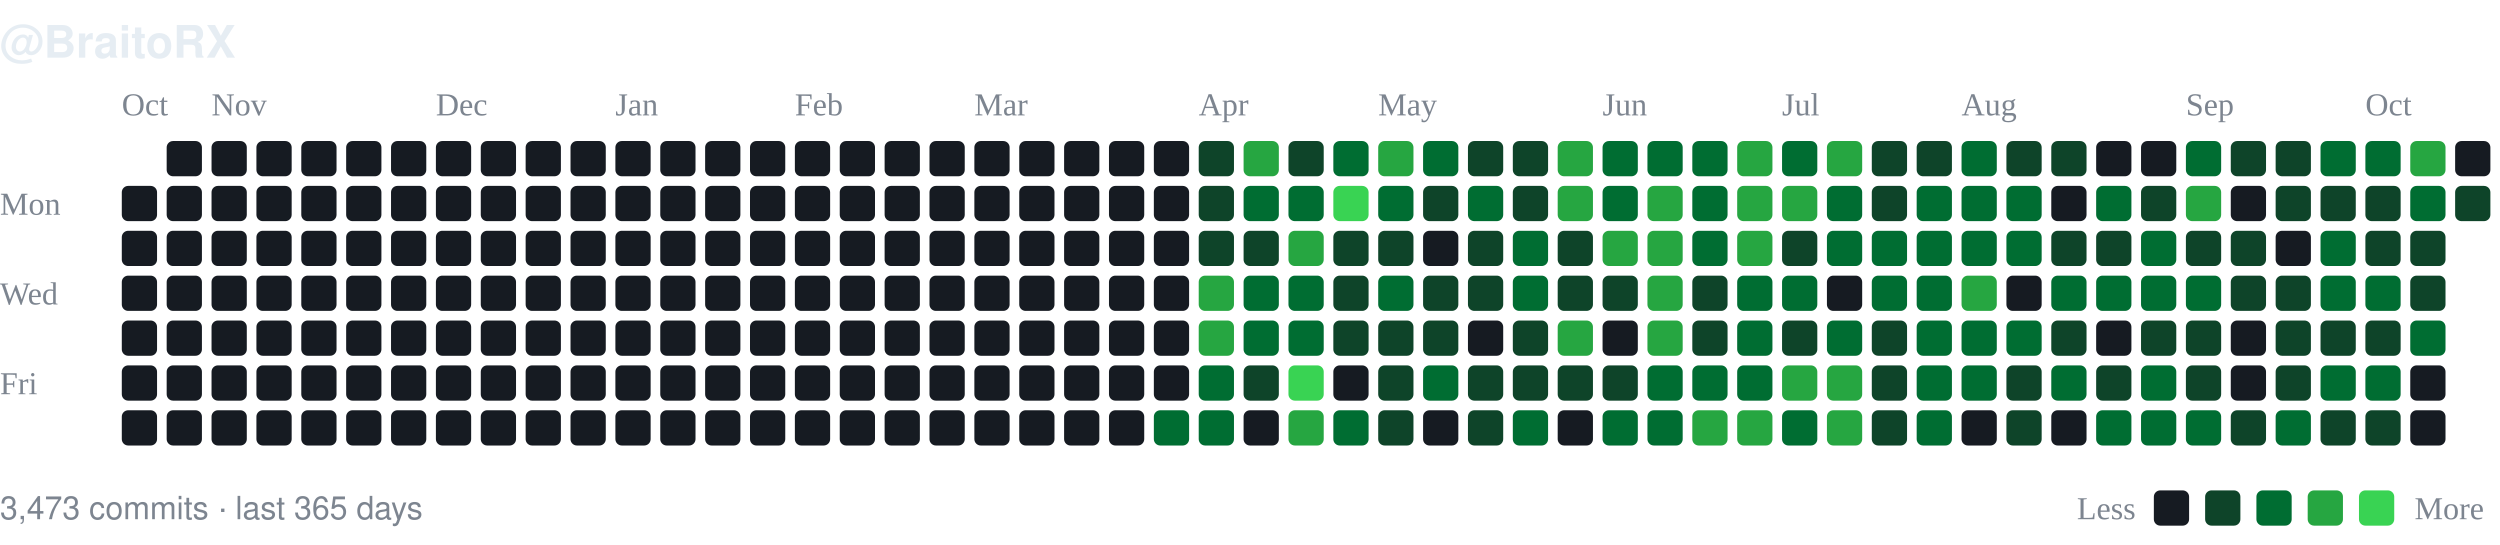
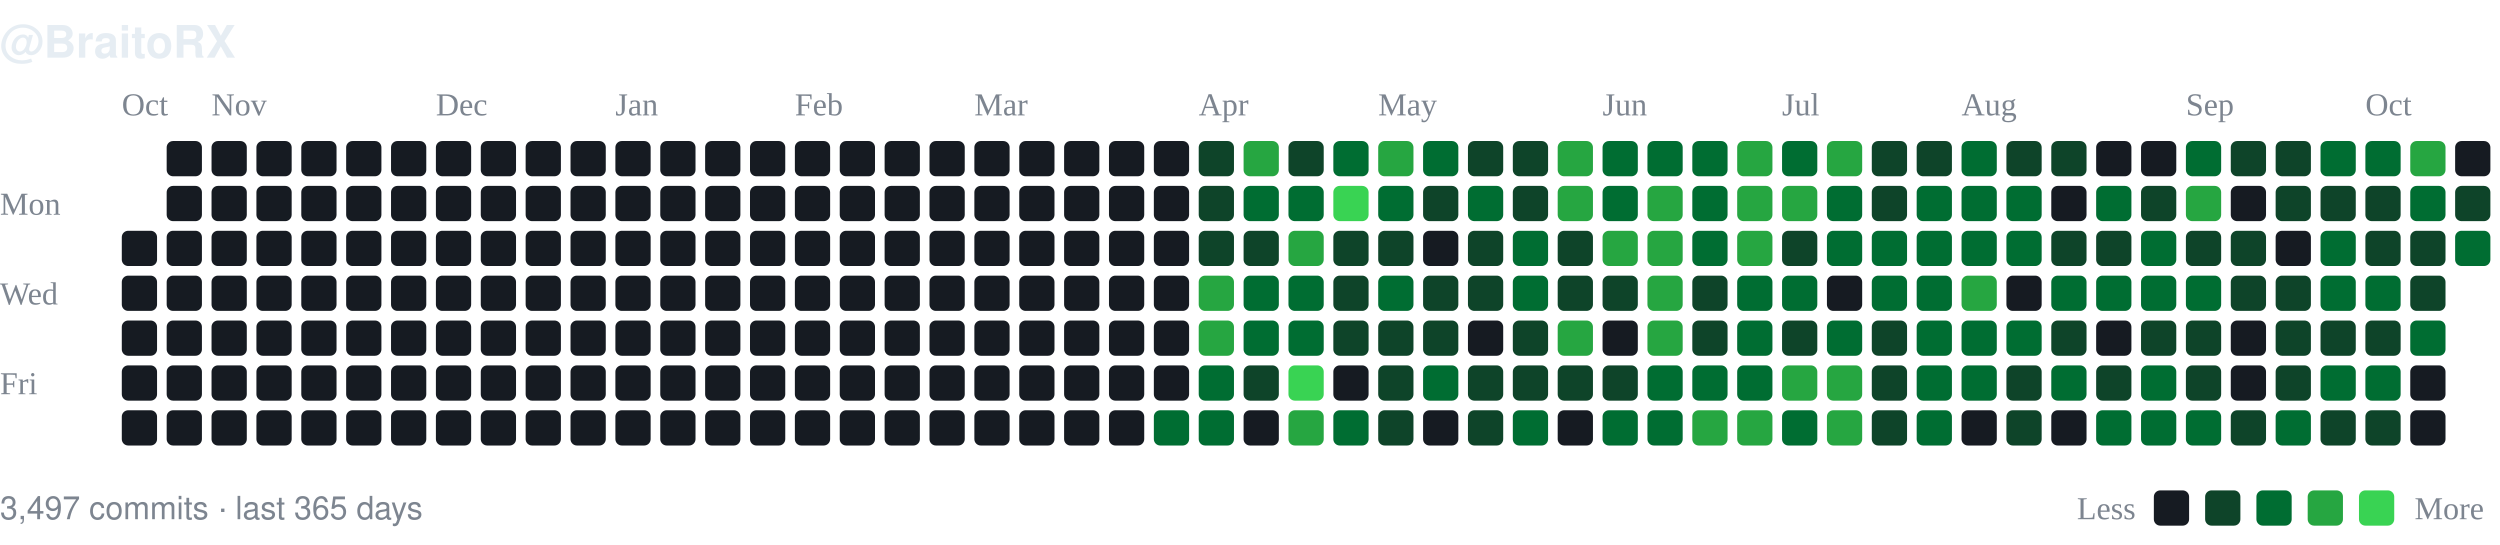
<svg xmlns="http://www.w3.org/2000/svg" width="780" height="170" viewBox="0 0 780 170" role="img">
  <text x="0" y="18" font-size="14" font-weight="600" fill="#e6edf3" font-family="ui-sans-serif,-apple-system,Segoe UI,Helvetica,Arial,sans-serif">@BraitoRX</text>
  <text x="0" y="67" font-size="10" fill="#7d8590">Mon</text>
  <text x="0" y="95" font-size="10" fill="#7d8590">Wed</text>
  <text x="0" y="123" font-size="10" fill="#7d8590">Fri</text>
  <text x="38" y="36" font-size="10" fill="#7d8590">Oct</text>
-   <rect x="38" y="58" width="11" height="11" rx="2" fill="#161b22" />
  <rect x="38" y="72" width="11" height="11" rx="2" fill="#161b22" />
  <rect x="38" y="86" width="11" height="11" rx="2" fill="#161b22" />
  <rect x="38" y="100" width="11" height="11" rx="2" fill="#161b22" />
  <rect x="38" y="114" width="11" height="11" rx="2" fill="#161b22" />
  <rect x="38" y="128" width="11" height="11" rx="2" fill="#161b22" />
  <rect x="52" y="44" width="11" height="11" rx="2" fill="#161b22" />
  <rect x="52" y="58" width="11" height="11" rx="2" fill="#161b22" />
  <rect x="52" y="72" width="11" height="11" rx="2" fill="#161b22" />
  <rect x="52" y="86" width="11" height="11" rx="2" fill="#161b22" />
  <rect x="52" y="100" width="11" height="11" rx="2" fill="#161b22" />
  <rect x="52" y="114" width="11" height="11" rx="2" fill="#161b22" />
  <rect x="52" y="128" width="11" height="11" rx="2" fill="#161b22" />
  <text x="66" y="36" font-size="10" fill="#7d8590">Nov</text>
  <rect x="66" y="44" width="11" height="11" rx="2" fill="#161b22" />
  <rect x="66" y="58" width="11" height="11" rx="2" fill="#161b22" />
  <rect x="66" y="72" width="11" height="11" rx="2" fill="#161b22" />
  <rect x="66" y="86" width="11" height="11" rx="2" fill="#161b22" />
  <rect x="66" y="100" width="11" height="11" rx="2" fill="#161b22" />
  <rect x="66" y="114" width="11" height="11" rx="2" fill="#161b22" />
  <rect x="66" y="128" width="11" height="11" rx="2" fill="#161b22" />
  <rect x="80" y="44" width="11" height="11" rx="2" fill="#161b22" />
  <rect x="80" y="58" width="11" height="11" rx="2" fill="#161b22" />
  <rect x="80" y="72" width="11" height="11" rx="2" fill="#161b22" />
  <rect x="80" y="86" width="11" height="11" rx="2" fill="#161b22" />
  <rect x="80" y="100" width="11" height="11" rx="2" fill="#161b22" />
  <rect x="80" y="114" width="11" height="11" rx="2" fill="#161b22" />
  <rect x="80" y="128" width="11" height="11" rx="2" fill="#161b22" />
  <rect x="94" y="44" width="11" height="11" rx="2" fill="#161b22" />
  <rect x="94" y="58" width="11" height="11" rx="2" fill="#161b22" />
  <rect x="94" y="72" width="11" height="11" rx="2" fill="#161b22" />
  <rect x="94" y="86" width="11" height="11" rx="2" fill="#161b22" />
  <rect x="94" y="100" width="11" height="11" rx="2" fill="#161b22" />
  <rect x="94" y="114" width="11" height="11" rx="2" fill="#161b22" />
  <rect x="94" y="128" width="11" height="11" rx="2" fill="#161b22" />
  <rect x="108" y="44" width="11" height="11" rx="2" fill="#161b22" />
  <rect x="108" y="58" width="11" height="11" rx="2" fill="#161b22" />
  <rect x="108" y="72" width="11" height="11" rx="2" fill="#161b22" />
  <rect x="108" y="86" width="11" height="11" rx="2" fill="#161b22" />
  <rect x="108" y="100" width="11" height="11" rx="2" fill="#161b22" />
  <rect x="108" y="114" width="11" height="11" rx="2" fill="#161b22" />
  <rect x="108" y="128" width="11" height="11" rx="2" fill="#161b22" />
  <rect x="122" y="44" width="11" height="11" rx="2" fill="#161b22" />
  <rect x="122" y="58" width="11" height="11" rx="2" fill="#161b22" />
  <rect x="122" y="72" width="11" height="11" rx="2" fill="#161b22" />
  <rect x="122" y="86" width="11" height="11" rx="2" fill="#161b22" />
  <rect x="122" y="100" width="11" height="11" rx="2" fill="#161b22" />
  <rect x="122" y="114" width="11" height="11" rx="2" fill="#161b22" />
  <rect x="122" y="128" width="11" height="11" rx="2" fill="#161b22" />
  <text x="136" y="36" font-size="10" fill="#7d8590">Dec</text>
  <rect x="136" y="44" width="11" height="11" rx="2" fill="#161b22" />
  <rect x="136" y="58" width="11" height="11" rx="2" fill="#161b22" />
  <rect x="136" y="72" width="11" height="11" rx="2" fill="#161b22" />
  <rect x="136" y="86" width="11" height="11" rx="2" fill="#161b22" />
  <rect x="136" y="100" width="11" height="11" rx="2" fill="#161b22" />
  <rect x="136" y="114" width="11" height="11" rx="2" fill="#161b22" />
  <rect x="136" y="128" width="11" height="11" rx="2" fill="#161b22" />
  <rect x="150" y="44" width="11" height="11" rx="2" fill="#161b22" />
  <rect x="150" y="58" width="11" height="11" rx="2" fill="#161b22" />
  <rect x="150" y="72" width="11" height="11" rx="2" fill="#161b22" />
  <rect x="150" y="86" width="11" height="11" rx="2" fill="#161b22" />
  <rect x="150" y="100" width="11" height="11" rx="2" fill="#161b22" />
  <rect x="150" y="114" width="11" height="11" rx="2" fill="#161b22" />
  <rect x="150" y="128" width="11" height="11" rx="2" fill="#161b22" />
  <rect x="164" y="44" width="11" height="11" rx="2" fill="#161b22" />
  <rect x="164" y="58" width="11" height="11" rx="2" fill="#161b22" />
  <rect x="164" y="72" width="11" height="11" rx="2" fill="#161b22" />
  <rect x="164" y="86" width="11" height="11" rx="2" fill="#161b22" />
  <rect x="164" y="100" width="11" height="11" rx="2" fill="#161b22" />
  <rect x="164" y="114" width="11" height="11" rx="2" fill="#161b22" />
  <rect x="164" y="128" width="11" height="11" rx="2" fill="#161b22" />
  <rect x="178" y="44" width="11" height="11" rx="2" fill="#161b22" />
  <rect x="178" y="58" width="11" height="11" rx="2" fill="#161b22" />
  <rect x="178" y="72" width="11" height="11" rx="2" fill="#161b22" />
  <rect x="178" y="86" width="11" height="11" rx="2" fill="#161b22" />
  <rect x="178" y="100" width="11" height="11" rx="2" fill="#161b22" />
  <rect x="178" y="114" width="11" height="11" rx="2" fill="#161b22" />
  <rect x="178" y="128" width="11" height="11" rx="2" fill="#161b22" />
  <text x="192" y="36" font-size="10" fill="#7d8590">Jan</text>
  <rect x="192" y="44" width="11" height="11" rx="2" fill="#161b22" />
  <rect x="192" y="58" width="11" height="11" rx="2" fill="#161b22" />
  <rect x="192" y="72" width="11" height="11" rx="2" fill="#161b22" />
  <rect x="192" y="86" width="11" height="11" rx="2" fill="#161b22" />
  <rect x="192" y="100" width="11" height="11" rx="2" fill="#161b22" />
  <rect x="192" y="114" width="11" height="11" rx="2" fill="#161b22" />
  <rect x="192" y="128" width="11" height="11" rx="2" fill="#161b22" />
  <rect x="206" y="44" width="11" height="11" rx="2" fill="#161b22" />
  <rect x="206" y="58" width="11" height="11" rx="2" fill="#161b22" />
  <rect x="206" y="72" width="11" height="11" rx="2" fill="#161b22" />
  <rect x="206" y="86" width="11" height="11" rx="2" fill="#161b22" />
  <rect x="206" y="100" width="11" height="11" rx="2" fill="#161b22" />
  <rect x="206" y="114" width="11" height="11" rx="2" fill="#161b22" />
  <rect x="206" y="128" width="11" height="11" rx="2" fill="#161b22" />
  <rect x="220" y="44" width="11" height="11" rx="2" fill="#161b22" />
  <rect x="220" y="58" width="11" height="11" rx="2" fill="#161b22" />
  <rect x="220" y="72" width="11" height="11" rx="2" fill="#161b22" />
  <rect x="220" y="86" width="11" height="11" rx="2" fill="#161b22" />
  <rect x="220" y="100" width="11" height="11" rx="2" fill="#161b22" />
  <rect x="220" y="114" width="11" height="11" rx="2" fill="#161b22" />
  <rect x="220" y="128" width="11" height="11" rx="2" fill="#161b22" />
  <rect x="234" y="44" width="11" height="11" rx="2" fill="#161b22" />
  <rect x="234" y="58" width="11" height="11" rx="2" fill="#161b22" />
  <rect x="234" y="72" width="11" height="11" rx="2" fill="#161b22" />
  <rect x="234" y="86" width="11" height="11" rx="2" fill="#161b22" />
  <rect x="234" y="100" width="11" height="11" rx="2" fill="#161b22" />
  <rect x="234" y="114" width="11" height="11" rx="2" fill="#161b22" />
  <rect x="234" y="128" width="11" height="11" rx="2" fill="#161b22" />
  <text x="248" y="36" font-size="10" fill="#7d8590">Feb</text>
  <rect x="248" y="44" width="11" height="11" rx="2" fill="#161b22" />
  <rect x="248" y="58" width="11" height="11" rx="2" fill="#161b22" />
  <rect x="248" y="72" width="11" height="11" rx="2" fill="#161b22" />
  <rect x="248" y="86" width="11" height="11" rx="2" fill="#161b22" />
  <rect x="248" y="100" width="11" height="11" rx="2" fill="#161b22" />
  <rect x="248" y="114" width="11" height="11" rx="2" fill="#161b22" />
  <rect x="248" y="128" width="11" height="11" rx="2" fill="#161b22" />
  <rect x="262" y="44" width="11" height="11" rx="2" fill="#161b22" />
  <rect x="262" y="58" width="11" height="11" rx="2" fill="#161b22" />
  <rect x="262" y="72" width="11" height="11" rx="2" fill="#161b22" />
  <rect x="262" y="86" width="11" height="11" rx="2" fill="#161b22" />
  <rect x="262" y="100" width="11" height="11" rx="2" fill="#161b22" />
  <rect x="262" y="114" width="11" height="11" rx="2" fill="#161b22" />
  <rect x="262" y="128" width="11" height="11" rx="2" fill="#161b22" />
  <rect x="276" y="44" width="11" height="11" rx="2" fill="#161b22" />
  <rect x="276" y="58" width="11" height="11" rx="2" fill="#161b22" />
  <rect x="276" y="72" width="11" height="11" rx="2" fill="#161b22" />
  <rect x="276" y="86" width="11" height="11" rx="2" fill="#161b22" />
  <rect x="276" y="100" width="11" height="11" rx="2" fill="#161b22" />
  <rect x="276" y="114" width="11" height="11" rx="2" fill="#161b22" />
  <rect x="276" y="128" width="11" height="11" rx="2" fill="#161b22" />
  <rect x="290" y="44" width="11" height="11" rx="2" fill="#161b22" />
  <rect x="290" y="58" width="11" height="11" rx="2" fill="#161b22" />
  <rect x="290" y="72" width="11" height="11" rx="2" fill="#161b22" />
  <rect x="290" y="86" width="11" height="11" rx="2" fill="#161b22" />
  <rect x="290" y="100" width="11" height="11" rx="2" fill="#161b22" />
  <rect x="290" y="114" width="11" height="11" rx="2" fill="#161b22" />
  <rect x="290" y="128" width="11" height="11" rx="2" fill="#161b22" />
  <text x="304" y="36" font-size="10" fill="#7d8590">Mar</text>
  <rect x="304" y="44" width="11" height="11" rx="2" fill="#161b22" />
  <rect x="304" y="58" width="11" height="11" rx="2" fill="#161b22" />
  <rect x="304" y="72" width="11" height="11" rx="2" fill="#161b22" />
  <rect x="304" y="86" width="11" height="11" rx="2" fill="#161b22" />
  <rect x="304" y="100" width="11" height="11" rx="2" fill="#161b22" />
  <rect x="304" y="114" width="11" height="11" rx="2" fill="#161b22" />
  <rect x="304" y="128" width="11" height="11" rx="2" fill="#161b22" />
  <rect x="318" y="44" width="11" height="11" rx="2" fill="#161b22" />
  <rect x="318" y="58" width="11" height="11" rx="2" fill="#161b22" />
  <rect x="318" y="72" width="11" height="11" rx="2" fill="#161b22" />
  <rect x="318" y="86" width="11" height="11" rx="2" fill="#161b22" />
  <rect x="318" y="100" width="11" height="11" rx="2" fill="#161b22" />
  <rect x="318" y="114" width="11" height="11" rx="2" fill="#161b22" />
  <rect x="318" y="128" width="11" height="11" rx="2" fill="#161b22" />
  <rect x="332" y="44" width="11" height="11" rx="2" fill="#161b22" />
  <rect x="332" y="58" width="11" height="11" rx="2" fill="#161b22" />
  <rect x="332" y="72" width="11" height="11" rx="2" fill="#161b22" />
  <rect x="332" y="86" width="11" height="11" rx="2" fill="#161b22" />
  <rect x="332" y="100" width="11" height="11" rx="2" fill="#161b22" />
  <rect x="332" y="114" width="11" height="11" rx="2" fill="#161b22" />
  <rect x="332" y="128" width="11" height="11" rx="2" fill="#161b22" />
  <rect x="346" y="44" width="11" height="11" rx="2" fill="#161b22" />
  <rect x="346" y="58" width="11" height="11" rx="2" fill="#161b22" />
  <rect x="346" y="72" width="11" height="11" rx="2" fill="#161b22" />
  <rect x="346" y="86" width="11" height="11" rx="2" fill="#161b22" />
  <rect x="346" y="100" width="11" height="11" rx="2" fill="#161b22" />
  <rect x="346" y="114" width="11" height="11" rx="2" fill="#161b22" />
  <rect x="346" y="128" width="11" height="11" rx="2" fill="#161b22" />
  <rect x="360" y="44" width="11" height="11" rx="2" fill="#161b22" />
  <rect x="360" y="58" width="11" height="11" rx="2" fill="#161b22" />
  <rect x="360" y="72" width="11" height="11" rx="2" fill="#161b22" />
  <rect x="360" y="86" width="11" height="11" rx="2" fill="#161b22" />
  <rect x="360" y="100" width="11" height="11" rx="2" fill="#161b22" />
  <rect x="360" y="114" width="11" height="11" rx="2" fill="#161b22" />
  <rect x="360" y="128" width="11" height="11" rx="2" fill="#006d32" />
  <text x="374" y="36" font-size="10" fill="#7d8590">Apr</text>
  <rect x="374" y="44" width="11" height="11" rx="2" fill="#0e4429" />
  <rect x="374" y="58" width="11" height="11" rx="2" fill="#0e4429" />
  <rect x="374" y="72" width="11" height="11" rx="2" fill="#0e4429" />
  <rect x="374" y="86" width="11" height="11" rx="2" fill="#26a641" />
  <rect x="374" y="100" width="11" height="11" rx="2" fill="#26a641" />
  <rect x="374" y="114" width="11" height="11" rx="2" fill="#006d32" />
  <rect x="374" y="128" width="11" height="11" rx="2" fill="#006d32" />
  <rect x="388" y="44" width="11" height="11" rx="2" fill="#26a641" />
  <rect x="388" y="58" width="11" height="11" rx="2" fill="#006d32" />
  <rect x="388" y="72" width="11" height="11" rx="2" fill="#0e4429" />
  <rect x="388" y="86" width="11" height="11" rx="2" fill="#006d32" />
  <rect x="388" y="100" width="11" height="11" rx="2" fill="#006d32" />
  <rect x="388" y="114" width="11" height="11" rx="2" fill="#0e4429" />
  <rect x="388" y="128" width="11" height="11" rx="2" fill="#161b22" />
  <rect x="402" y="44" width="11" height="11" rx="2" fill="#0e4429" />
  <rect x="402" y="58" width="11" height="11" rx="2" fill="#006d32" />
  <rect x="402" y="72" width="11" height="11" rx="2" fill="#26a641" />
  <rect x="402" y="86" width="11" height="11" rx="2" fill="#006d32" />
  <rect x="402" y="100" width="11" height="11" rx="2" fill="#006d32" />
  <rect x="402" y="114" width="11" height="11" rx="2" fill="#39d353" />
  <rect x="402" y="128" width="11" height="11" rx="2" fill="#26a641" />
  <rect x="416" y="44" width="11" height="11" rx="2" fill="#006d32" />
  <rect x="416" y="58" width="11" height="11" rx="2" fill="#39d353" />
  <rect x="416" y="72" width="11" height="11" rx="2" fill="#0e4429" />
  <rect x="416" y="86" width="11" height="11" rx="2" fill="#0e4429" />
  <rect x="416" y="100" width="11" height="11" rx="2" fill="#0e4429" />
  <rect x="416" y="114" width="11" height="11" rx="2" fill="#161b22" />
  <rect x="416" y="128" width="11" height="11" rx="2" fill="#006d32" />
  <text x="430" y="36" font-size="10" fill="#7d8590">May</text>
  <rect x="430" y="44" width="11" height="11" rx="2" fill="#26a641" />
  <rect x="430" y="58" width="11" height="11" rx="2" fill="#006d32" />
  <rect x="430" y="72" width="11" height="11" rx="2" fill="#0e4429" />
  <rect x="430" y="86" width="11" height="11" rx="2" fill="#006d32" />
  <rect x="430" y="100" width="11" height="11" rx="2" fill="#0e4429" />
  <rect x="430" y="114" width="11" height="11" rx="2" fill="#0e4429" />
  <rect x="430" y="128" width="11" height="11" rx="2" fill="#0e4429" />
  <rect x="444" y="44" width="11" height="11" rx="2" fill="#006d32" />
  <rect x="444" y="58" width="11" height="11" rx="2" fill="#0e4429" />
  <rect x="444" y="72" width="11" height="11" rx="2" fill="#161b22" />
  <rect x="444" y="86" width="11" height="11" rx="2" fill="#0e4429" />
  <rect x="444" y="100" width="11" height="11" rx="2" fill="#0e4429" />
  <rect x="444" y="114" width="11" height="11" rx="2" fill="#006d32" />
  <rect x="444" y="128" width="11" height="11" rx="2" fill="#161b22" />
  <rect x="458" y="44" width="11" height="11" rx="2" fill="#0e4429" />
  <rect x="458" y="58" width="11" height="11" rx="2" fill="#006d32" />
  <rect x="458" y="72" width="11" height="11" rx="2" fill="#0e4429" />
  <rect x="458" y="86" width="11" height="11" rx="2" fill="#0e4429" />
  <rect x="458" y="100" width="11" height="11" rx="2" fill="#161b22" />
  <rect x="458" y="114" width="11" height="11" rx="2" fill="#0e4429" />
  <rect x="458" y="128" width="11" height="11" rx="2" fill="#0e4429" />
  <rect x="472" y="44" width="11" height="11" rx="2" fill="#0e4429" />
  <rect x="472" y="58" width="11" height="11" rx="2" fill="#0e4429" />
  <rect x="472" y="72" width="11" height="11" rx="2" fill="#006d32" />
  <rect x="472" y="86" width="11" height="11" rx="2" fill="#006d32" />
  <rect x="472" y="100" width="11" height="11" rx="2" fill="#0e4429" />
  <rect x="472" y="114" width="11" height="11" rx="2" fill="#0e4429" />
  <rect x="472" y="128" width="11" height="11" rx="2" fill="#006d32" />
  <rect x="486" y="44" width="11" height="11" rx="2" fill="#26a641" />
  <rect x="486" y="58" width="11" height="11" rx="2" fill="#26a641" />
  <rect x="486" y="72" width="11" height="11" rx="2" fill="#0e4429" />
  <rect x="486" y="86" width="11" height="11" rx="2" fill="#0e4429" />
  <rect x="486" y="100" width="11" height="11" rx="2" fill="#26a641" />
  <rect x="486" y="114" width="11" height="11" rx="2" fill="#0e4429" />
  <rect x="486" y="128" width="11" height="11" rx="2" fill="#161b22" />
  <text x="500" y="36" font-size="10" fill="#7d8590">Jun</text>
  <rect x="500" y="44" width="11" height="11" rx="2" fill="#006d32" />
  <rect x="500" y="58" width="11" height="11" rx="2" fill="#006d32" />
  <rect x="500" y="72" width="11" height="11" rx="2" fill="#26a641" />
  <rect x="500" y="86" width="11" height="11" rx="2" fill="#0e4429" />
  <rect x="500" y="100" width="11" height="11" rx="2" fill="#161b22" />
  <rect x="500" y="114" width="11" height="11" rx="2" fill="#0e4429" />
  <rect x="500" y="128" width="11" height="11" rx="2" fill="#006d32" />
  <rect x="514" y="44" width="11" height="11" rx="2" fill="#006d32" />
  <rect x="514" y="58" width="11" height="11" rx="2" fill="#26a641" />
  <rect x="514" y="72" width="11" height="11" rx="2" fill="#26a641" />
  <rect x="514" y="86" width="11" height="11" rx="2" fill="#26a641" />
  <rect x="514" y="100" width="11" height="11" rx="2" fill="#26a641" />
  <rect x="514" y="114" width="11" height="11" rx="2" fill="#006d32" />
  <rect x="514" y="128" width="11" height="11" rx="2" fill="#006d32" />
  <rect x="528" y="44" width="11" height="11" rx="2" fill="#006d32" />
  <rect x="528" y="58" width="11" height="11" rx="2" fill="#006d32" />
  <rect x="528" y="72" width="11" height="11" rx="2" fill="#006d32" />
  <rect x="528" y="86" width="11" height="11" rx="2" fill="#0e4429" />
  <rect x="528" y="100" width="11" height="11" rx="2" fill="#0e4429" />
  <rect x="528" y="114" width="11" height="11" rx="2" fill="#006d32" />
  <rect x="528" y="128" width="11" height="11" rx="2" fill="#26a641" />
  <rect x="542" y="44" width="11" height="11" rx="2" fill="#26a641" />
  <rect x="542" y="58" width="11" height="11" rx="2" fill="#26a641" />
  <rect x="542" y="72" width="11" height="11" rx="2" fill="#26a641" />
  <rect x="542" y="86" width="11" height="11" rx="2" fill="#006d32" />
  <rect x="542" y="100" width="11" height="11" rx="2" fill="#006d32" />
  <rect x="542" y="114" width="11" height="11" rx="2" fill="#006d32" />
  <rect x="542" y="128" width="11" height="11" rx="2" fill="#26a641" />
  <text x="556" y="36" font-size="10" fill="#7d8590">Jul</text>
  <rect x="556" y="44" width="11" height="11" rx="2" fill="#006d32" />
  <rect x="556" y="58" width="11" height="11" rx="2" fill="#26a641" />
  <rect x="556" y="72" width="11" height="11" rx="2" fill="#0e4429" />
  <rect x="556" y="86" width="11" height="11" rx="2" fill="#006d32" />
  <rect x="556" y="100" width="11" height="11" rx="2" fill="#0e4429" />
  <rect x="556" y="114" width="11" height="11" rx="2" fill="#26a641" />
  <rect x="556" y="128" width="11" height="11" rx="2" fill="#006d32" />
  <rect x="570" y="44" width="11" height="11" rx="2" fill="#26a641" />
  <rect x="570" y="58" width="11" height="11" rx="2" fill="#006d32" />
  <rect x="570" y="72" width="11" height="11" rx="2" fill="#006d32" />
  <rect x="570" y="86" width="11" height="11" rx="2" fill="#161b22" />
  <rect x="570" y="100" width="11" height="11" rx="2" fill="#006d32" />
  <rect x="570" y="114" width="11" height="11" rx="2" fill="#26a641" />
  <rect x="570" y="128" width="11" height="11" rx="2" fill="#26a641" />
  <rect x="584" y="44" width="11" height="11" rx="2" fill="#0e4429" />
  <rect x="584" y="58" width="11" height="11" rx="2" fill="#0e4429" />
  <rect x="584" y="72" width="11" height="11" rx="2" fill="#006d32" />
  <rect x="584" y="86" width="11" height="11" rx="2" fill="#006d32" />
  <rect x="584" y="100" width="11" height="11" rx="2" fill="#0e4429" />
  <rect x="584" y="114" width="11" height="11" rx="2" fill="#0e4429" />
  <rect x="584" y="128" width="11" height="11" rx="2" fill="#0e4429" />
  <rect x="598" y="44" width="11" height="11" rx="2" fill="#0e4429" />
  <rect x="598" y="58" width="11" height="11" rx="2" fill="#006d32" />
  <rect x="598" y="72" width="11" height="11" rx="2" fill="#006d32" />
  <rect x="598" y="86" width="11" height="11" rx="2" fill="#006d32" />
  <rect x="598" y="100" width="11" height="11" rx="2" fill="#006d32" />
  <rect x="598" y="114" width="11" height="11" rx="2" fill="#006d32" />
  <rect x="598" y="128" width="11" height="11" rx="2" fill="#006d32" />
  <text x="612" y="36" font-size="10" fill="#7d8590">Aug</text>
  <rect x="612" y="44" width="11" height="11" rx="2" fill="#006d32" />
  <rect x="612" y="58" width="11" height="11" rx="2" fill="#006d32" />
  <rect x="612" y="72" width="11" height="11" rx="2" fill="#006d32" />
  <rect x="612" y="86" width="11" height="11" rx="2" fill="#26a641" />
  <rect x="612" y="100" width="11" height="11" rx="2" fill="#006d32" />
  <rect x="612" y="114" width="11" height="11" rx="2" fill="#006d32" />
  <rect x="612" y="128" width="11" height="11" rx="2" fill="#161b22" />
  <rect x="626" y="44" width="11" height="11" rx="2" fill="#0e4429" />
  <rect x="626" y="58" width="11" height="11" rx="2" fill="#006d32" />
  <rect x="626" y="72" width="11" height="11" rx="2" fill="#006d32" />
  <rect x="626" y="86" width="11" height="11" rx="2" fill="#161b22" />
  <rect x="626" y="100" width="11" height="11" rx="2" fill="#006d32" />
  <rect x="626" y="114" width="11" height="11" rx="2" fill="#0e4429" />
  <rect x="626" y="128" width="11" height="11" rx="2" fill="#0e4429" />
  <rect x="640" y="44" width="11" height="11" rx="2" fill="#0e4429" />
  <rect x="640" y="58" width="11" height="11" rx="2" fill="#161b22" />
  <rect x="640" y="72" width="11" height="11" rx="2" fill="#0e4429" />
  <rect x="640" y="86" width="11" height="11" rx="2" fill="#006d32" />
  <rect x="640" y="100" width="11" height="11" rx="2" fill="#0e4429" />
  <rect x="640" y="114" width="11" height="11" rx="2" fill="#006d32" />
  <rect x="640" y="128" width="11" height="11" rx="2" fill="#161b22" />
  <rect x="654" y="44" width="11" height="11" rx="2" fill="#161b22" />
  <rect x="654" y="58" width="11" height="11" rx="2" fill="#006d32" />
  <rect x="654" y="72" width="11" height="11" rx="2" fill="#0e4429" />
  <rect x="654" y="86" width="11" height="11" rx="2" fill="#006d32" />
  <rect x="654" y="100" width="11" height="11" rx="2" fill="#161b22" />
  <rect x="654" y="114" width="11" height="11" rx="2" fill="#0e4429" />
  <rect x="654" y="128" width="11" height="11" rx="2" fill="#006d32" />
  <rect x="668" y="44" width="11" height="11" rx="2" fill="#161b22" />
  <rect x="668" y="58" width="11" height="11" rx="2" fill="#0e4429" />
  <rect x="668" y="72" width="11" height="11" rx="2" fill="#006d32" />
  <rect x="668" y="86" width="11" height="11" rx="2" fill="#006d32" />
  <rect x="668" y="100" width="11" height="11" rx="2" fill="#0e4429" />
  <rect x="668" y="114" width="11" height="11" rx="2" fill="#006d32" />
  <rect x="668" y="128" width="11" height="11" rx="2" fill="#006d32" />
  <text x="682" y="36" font-size="10" fill="#7d8590">Sep</text>
  <rect x="682" y="44" width="11" height="11" rx="2" fill="#006d32" />
  <rect x="682" y="58" width="11" height="11" rx="2" fill="#26a641" />
  <rect x="682" y="72" width="11" height="11" rx="2" fill="#0e4429" />
  <rect x="682" y="86" width="11" height="11" rx="2" fill="#006d32" />
  <rect x="682" y="100" width="11" height="11" rx="2" fill="#0e4429" />
  <rect x="682" y="114" width="11" height="11" rx="2" fill="#0e4429" />
  <rect x="682" y="128" width="11" height="11" rx="2" fill="#006d32" />
  <rect x="696" y="44" width="11" height="11" rx="2" fill="#0e4429" />
  <rect x="696" y="58" width="11" height="11" rx="2" fill="#161b22" />
  <rect x="696" y="72" width="11" height="11" rx="2" fill="#0e4429" />
  <rect x="696" y="86" width="11" height="11" rx="2" fill="#0e4429" />
  <rect x="696" y="100" width="11" height="11" rx="2" fill="#161b22" />
  <rect x="696" y="114" width="11" height="11" rx="2" fill="#161b22" />
  <rect x="696" y="128" width="11" height="11" rx="2" fill="#0e4429" />
  <rect x="710" y="44" width="11" height="11" rx="2" fill="#0e4429" />
  <rect x="710" y="58" width="11" height="11" rx="2" fill="#0e4429" />
  <rect x="710" y="72" width="11" height="11" rx="2" fill="#161b22" />
  <rect x="710" y="86" width="11" height="11" rx="2" fill="#0e4429" />
  <rect x="710" y="100" width="11" height="11" rx="2" fill="#0e4429" />
  <rect x="710" y="114" width="11" height="11" rx="2" fill="#0e4429" />
  <rect x="710" y="128" width="11" height="11" rx="2" fill="#006d32" />
  <rect x="724" y="44" width="11" height="11" rx="2" fill="#006d32" />
  <rect x="724" y="58" width="11" height="11" rx="2" fill="#0e4429" />
  <rect x="724" y="72" width="11" height="11" rx="2" fill="#006d32" />
  <rect x="724" y="86" width="11" height="11" rx="2" fill="#006d32" />
  <rect x="724" y="100" width="11" height="11" rx="2" fill="#0e4429" />
  <rect x="724" y="114" width="11" height="11" rx="2" fill="#006d32" />
  <rect x="724" y="128" width="11" height="11" rx="2" fill="#0e4429" />
  <text x="738" y="36" font-size="10" fill="#7d8590">Oct</text>
  <rect x="738" y="44" width="11" height="11" rx="2" fill="#006d32" />
  <rect x="738" y="58" width="11" height="11" rx="2" fill="#0e4429" />
  <rect x="738" y="72" width="11" height="11" rx="2" fill="#0e4429" />
  <rect x="738" y="86" width="11" height="11" rx="2" fill="#006d32" />
  <rect x="738" y="100" width="11" height="11" rx="2" fill="#0e4429" />
  <rect x="738" y="114" width="11" height="11" rx="2" fill="#006d32" />
  <rect x="738" y="128" width="11" height="11" rx="2" fill="#0e4429" />
  <rect x="752" y="44" width="11" height="11" rx="2" fill="#26a641" />
  <rect x="752" y="58" width="11" height="11" rx="2" fill="#006d32" />
  <rect x="752" y="72" width="11" height="11" rx="2" fill="#0e4429" />
  <rect x="752" y="86" width="11" height="11" rx="2" fill="#0e4429" />
  <rect x="752" y="100" width="11" height="11" rx="2" fill="#006d32" />
  <rect x="752" y="114" width="11" height="11" rx="2" fill="#161b22" />
  <rect x="752" y="128" width="11" height="11" rx="2" fill="#161b22" />
  <rect x="766" y="44" width="11" height="11" rx="2" fill="#161b22" />
  <rect x="766" y="58" width="11" height="11" rx="2" fill="#0e4429" />
+   <rect x="766" y="72" width="11" height="11" rx="2" fill="#006d32" />
  <text x="648" y="162" font-size="10" fill="#7d8590">Less</text>
  <rect x="672" y="153" width="11" height="11" rx="2" fill="#161b22" />
  <rect x="688" y="153" width="11" height="11" rx="2" fill="#0e4429" />
  <rect x="704" y="153" width="11" height="11" rx="2" fill="#006d32" />
  <rect x="720" y="153" width="11" height="11" rx="2" fill="#26a641" />
  <rect x="736" y="153" width="11" height="11" rx="2" fill="#39d353" />
  <text x="775" y="162" font-size="10" fill="#7d8590" text-anchor="end">More</text>
-   <text x="0" y="162" font-size="10" fill="#7d8590" font-family="ui-sans-serif,-apple-system,Segoe UI,Helvetica,Arial,sans-serif">3,473 commits · last 365 days</text>
+   <text x="0" y="162" font-size="10" fill="#7d8590" font-family="ui-sans-serif,-apple-system,Segoe UI,Helvetica,Arial,sans-serif">3,497 commits · last 365 days</text>
</svg>
